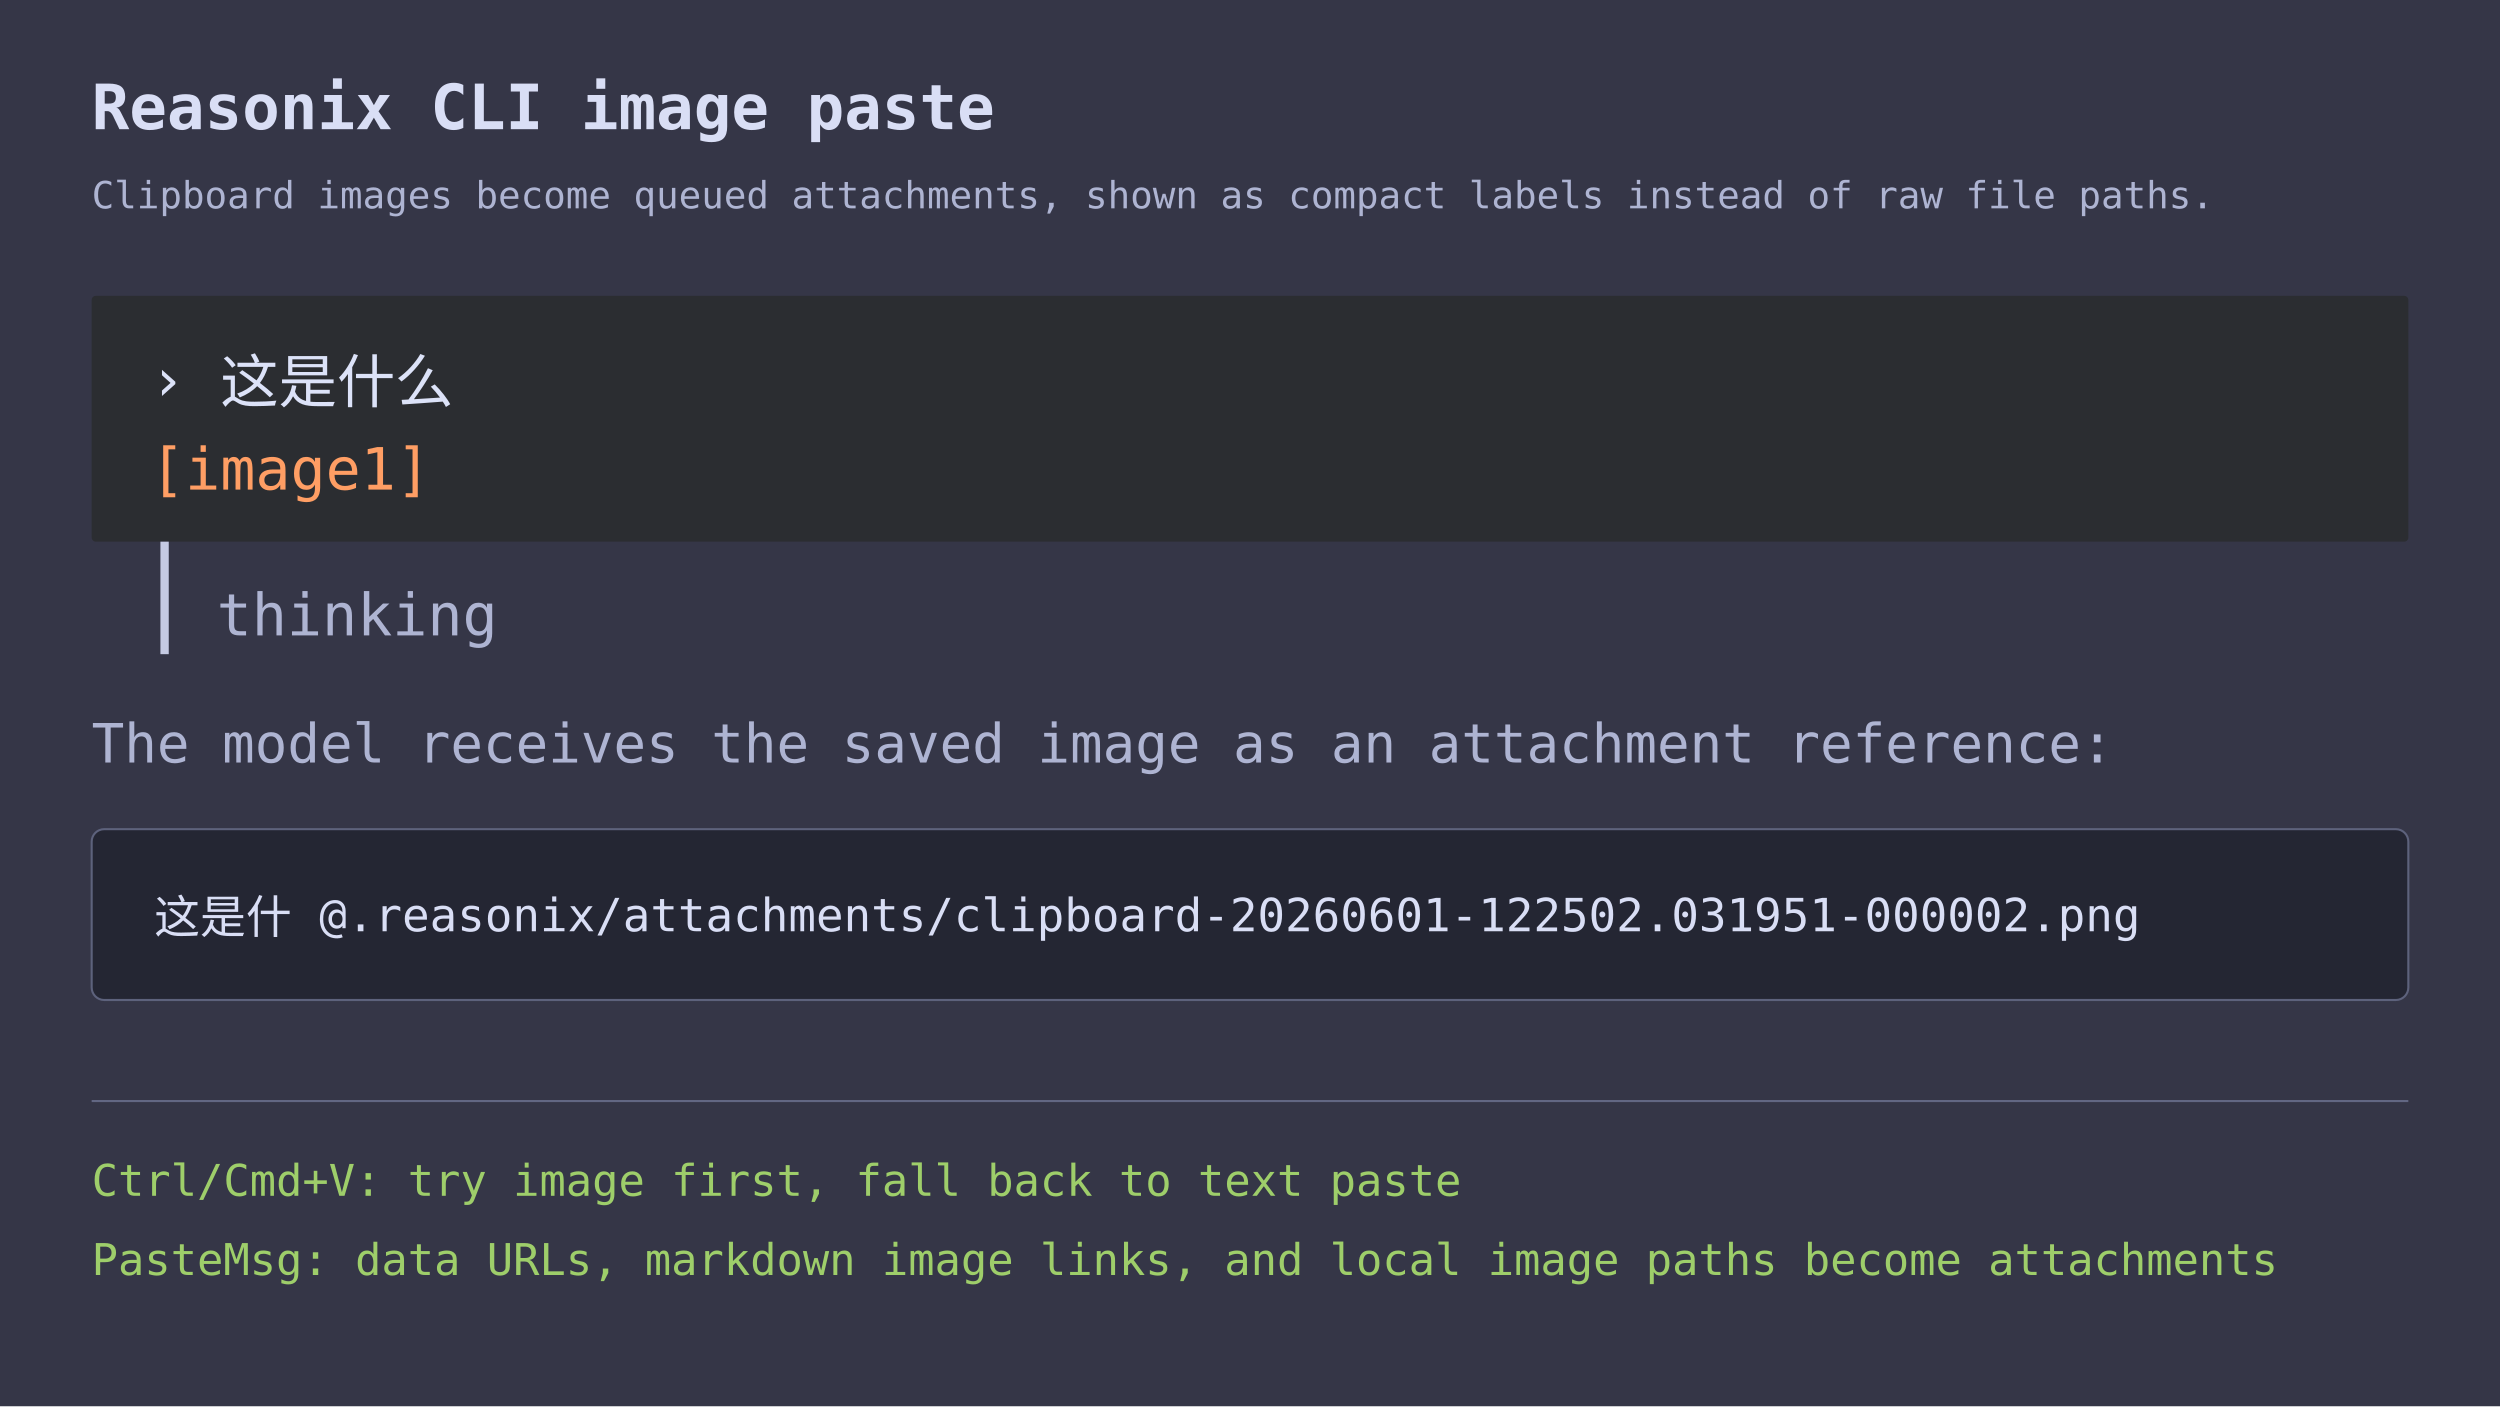
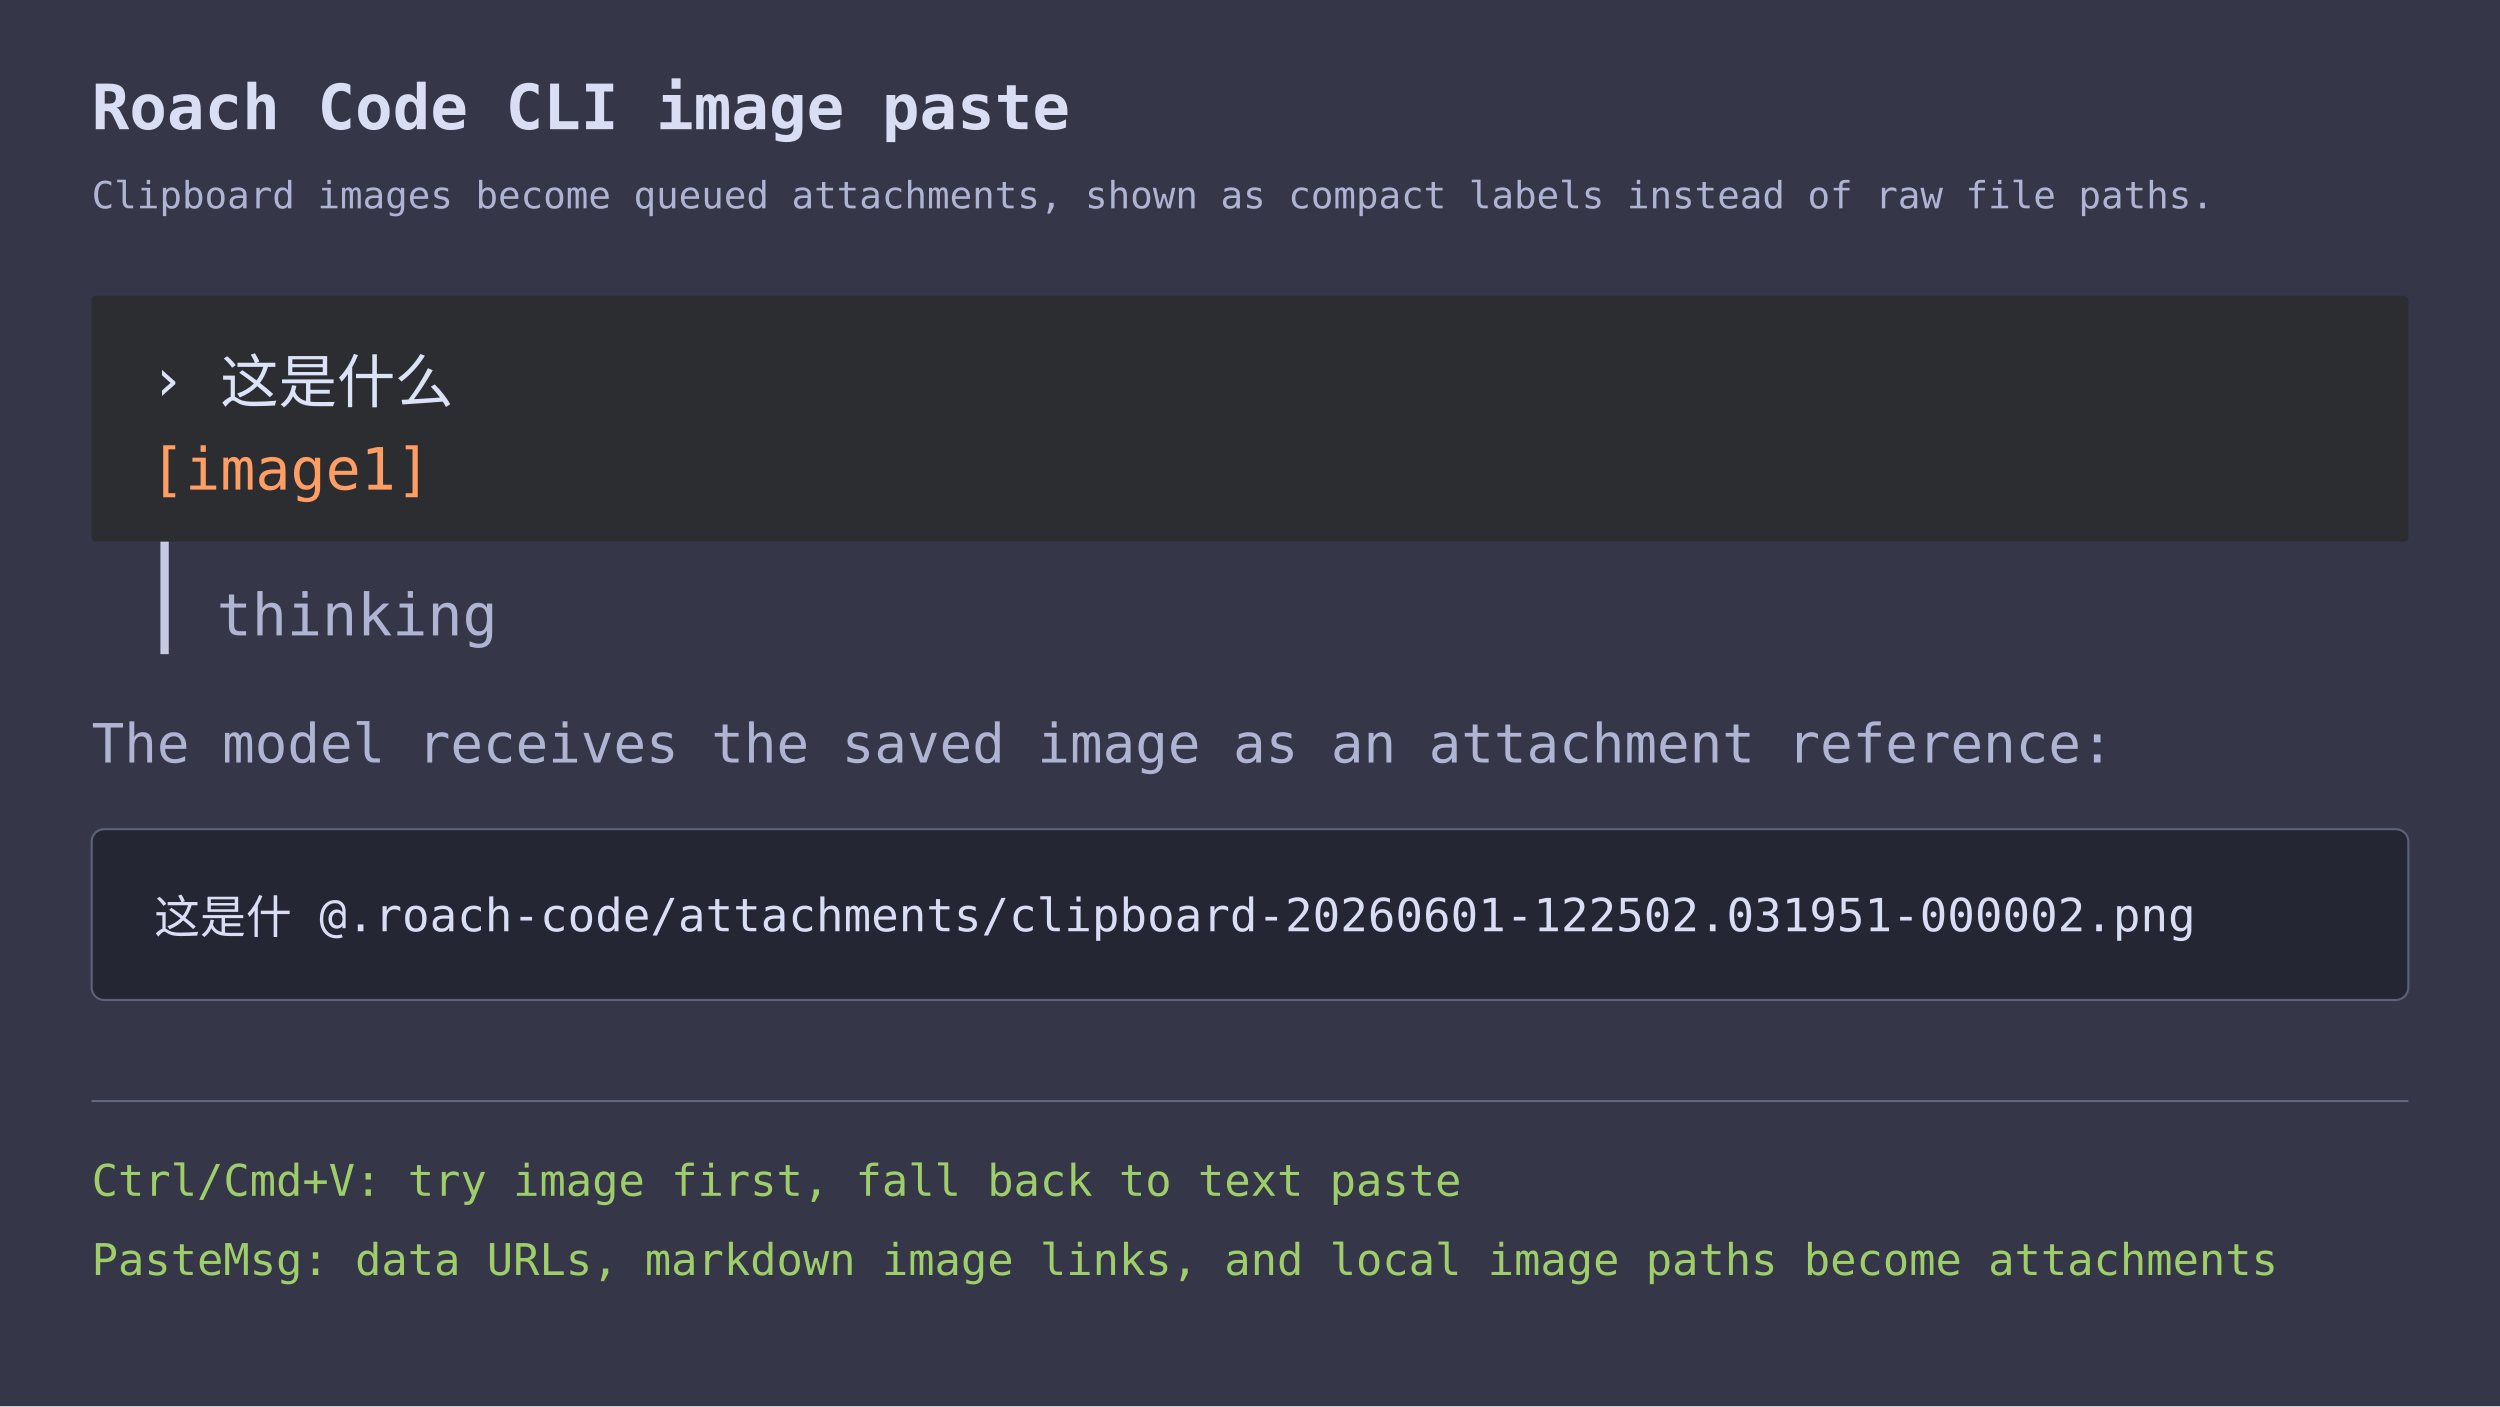
<svg xmlns="http://www.w3.org/2000/svg" width="1200" height="675" viewBox="0 0 1200 675" role="img" aria-label="CLI image paste attachment effect">
  <rect width="1200" height="675" fill="#353647" />
-   <text x="44" y="62" fill="#d9def5" font-family="ui-monospace, SFMono-Regular, Menlo, Monaco, Consolas, monospace" font-size="30" font-weight="700">Reasonix CLI image paste</text>
+   <text x="44" y="62" fill="#d9def5" font-family="ui-monospace, SFMono-Regular, Menlo, Monaco, Consolas, monospace" font-size="30" font-weight="700">Roach Code CLI image paste</text>
  <text x="44" y="100" fill="#aeb4d2" font-family="ui-monospace, SFMono-Regular, Menlo, Monaco, Consolas, monospace" font-size="18">Clipboard images become queued attachments, shown as compact labels instead of raw file paths.</text>
  <rect x="44" y="142" width="1112" height="118" rx="2" fill="#2b2d31" />
  <text x="72" y="192" fill="#dce2f8" font-family="ui-monospace, SFMono-Regular, Menlo, Monaco, Consolas, monospace" font-size="28">› 这是什么</text>
  <text x="72" y="235" fill="#ff9e64" font-family="ui-monospace, SFMono-Regular, Menlo, Monaco, Consolas, monospace" font-size="28">[image1]</text>
  <path d="M79 260 L79 314" stroke="#c5cae3" stroke-width="4" />
  <text x="104" y="305" fill="#aeb4d2" font-family="ui-monospace, SFMono-Regular, Menlo, Monaco, Consolas, monospace" font-size="28">thinking</text>
  <text x="44" y="366" fill="#aeb4d2" font-family="ui-monospace, SFMono-Regular, Menlo, Monaco, Consolas, monospace" font-size="26">The model receives the saved image as an attachment reference:</text>
  <rect x="44" y="398" width="1112" height="82" rx="6" fill="#242633" stroke="#5d627c" />
-   <text x="74" y="448" fill="#d9def5" font-family="ui-monospace, SFMono-Regular, Menlo, Monaco, Consolas, monospace" font-size="22">这是什 @.reasonix/attachments/clipboard-20260601-122502.031951-000002.png</text>
+   <text x="74" y="448" fill="#d9def5" font-family="ui-monospace, SFMono-Regular, Menlo, Monaco, Consolas, monospace" font-size="22">这是什 @.roach-code/attachments/clipboard-20260601-122502.031951-000002.png</text>
  <rect x="44" y="528" width="1112" height="1" fill="#626783" />
  <text x="44" y="574" fill="#9ece6a" font-family="ui-monospace, SFMono-Regular, Menlo, Monaco, Consolas, monospace" font-size="21">Ctrl/Cmd+V: try image first, fall back to text paste</text>
  <text x="44" y="612" fill="#9ece6a" font-family="ui-monospace, SFMono-Regular, Menlo, Monaco, Consolas, monospace" font-size="21">PasteMsg: data URLs, markdown image links, and local image paths become attachments</text>
</svg>
